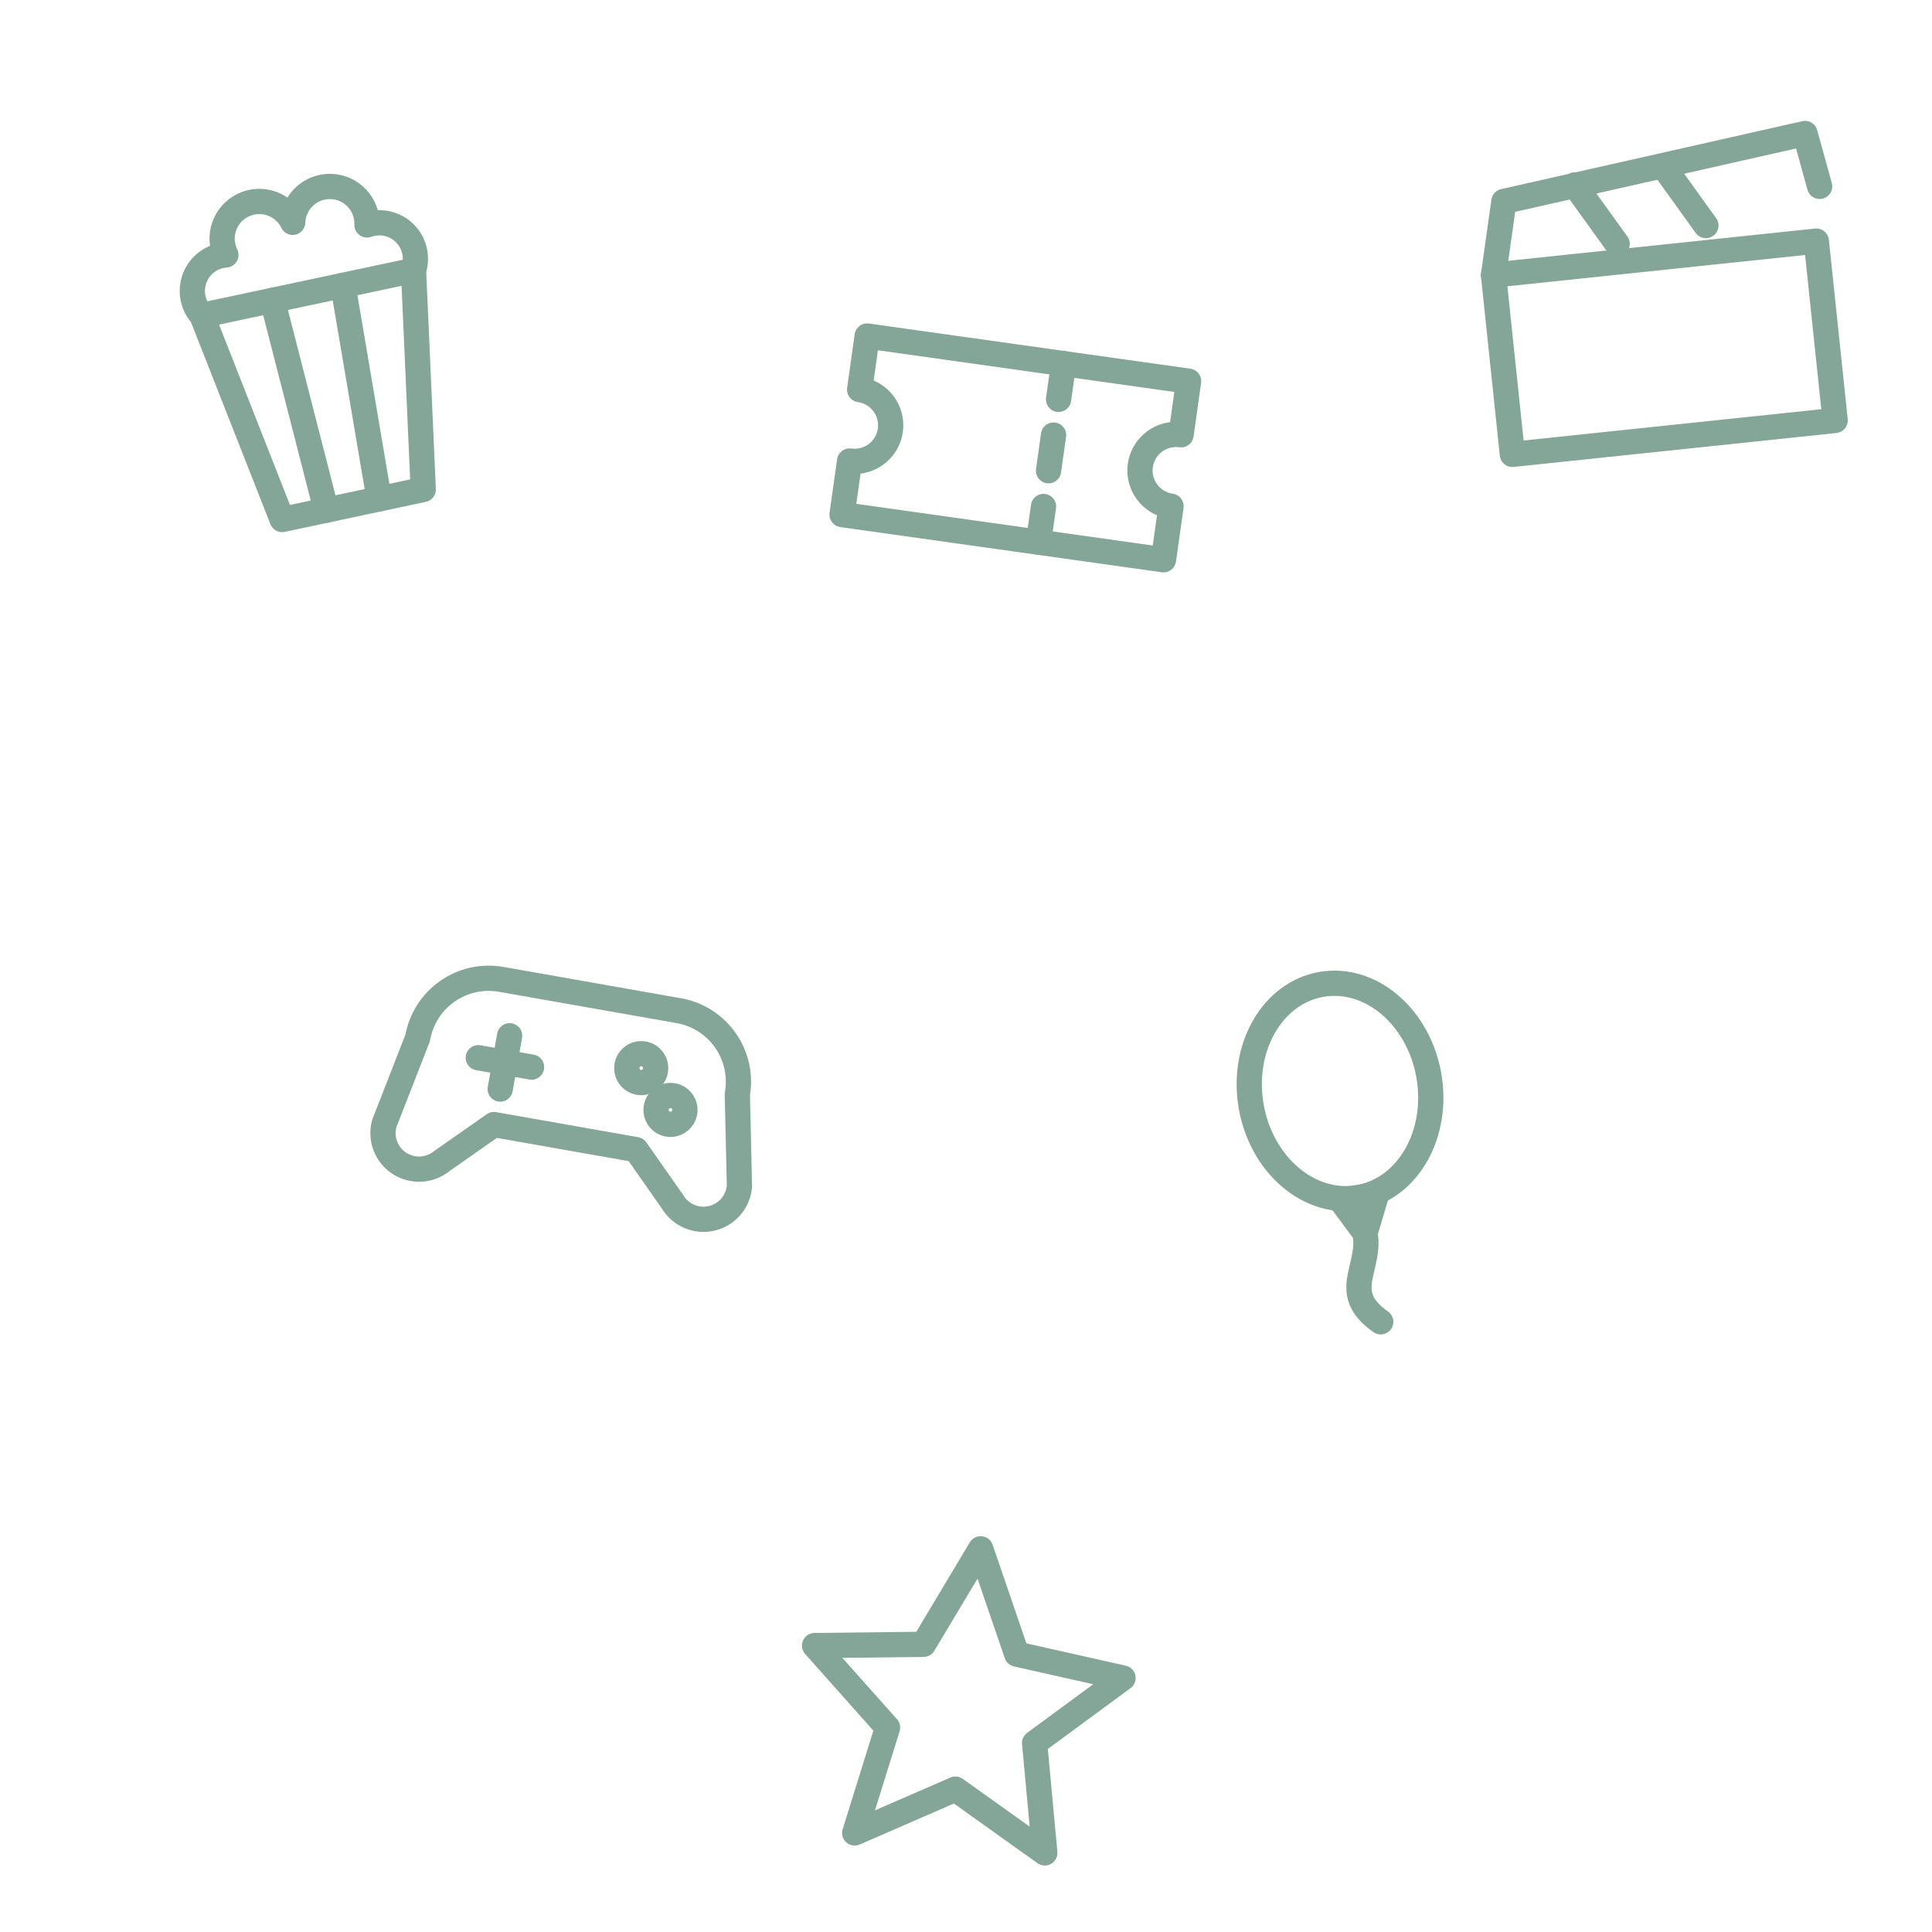
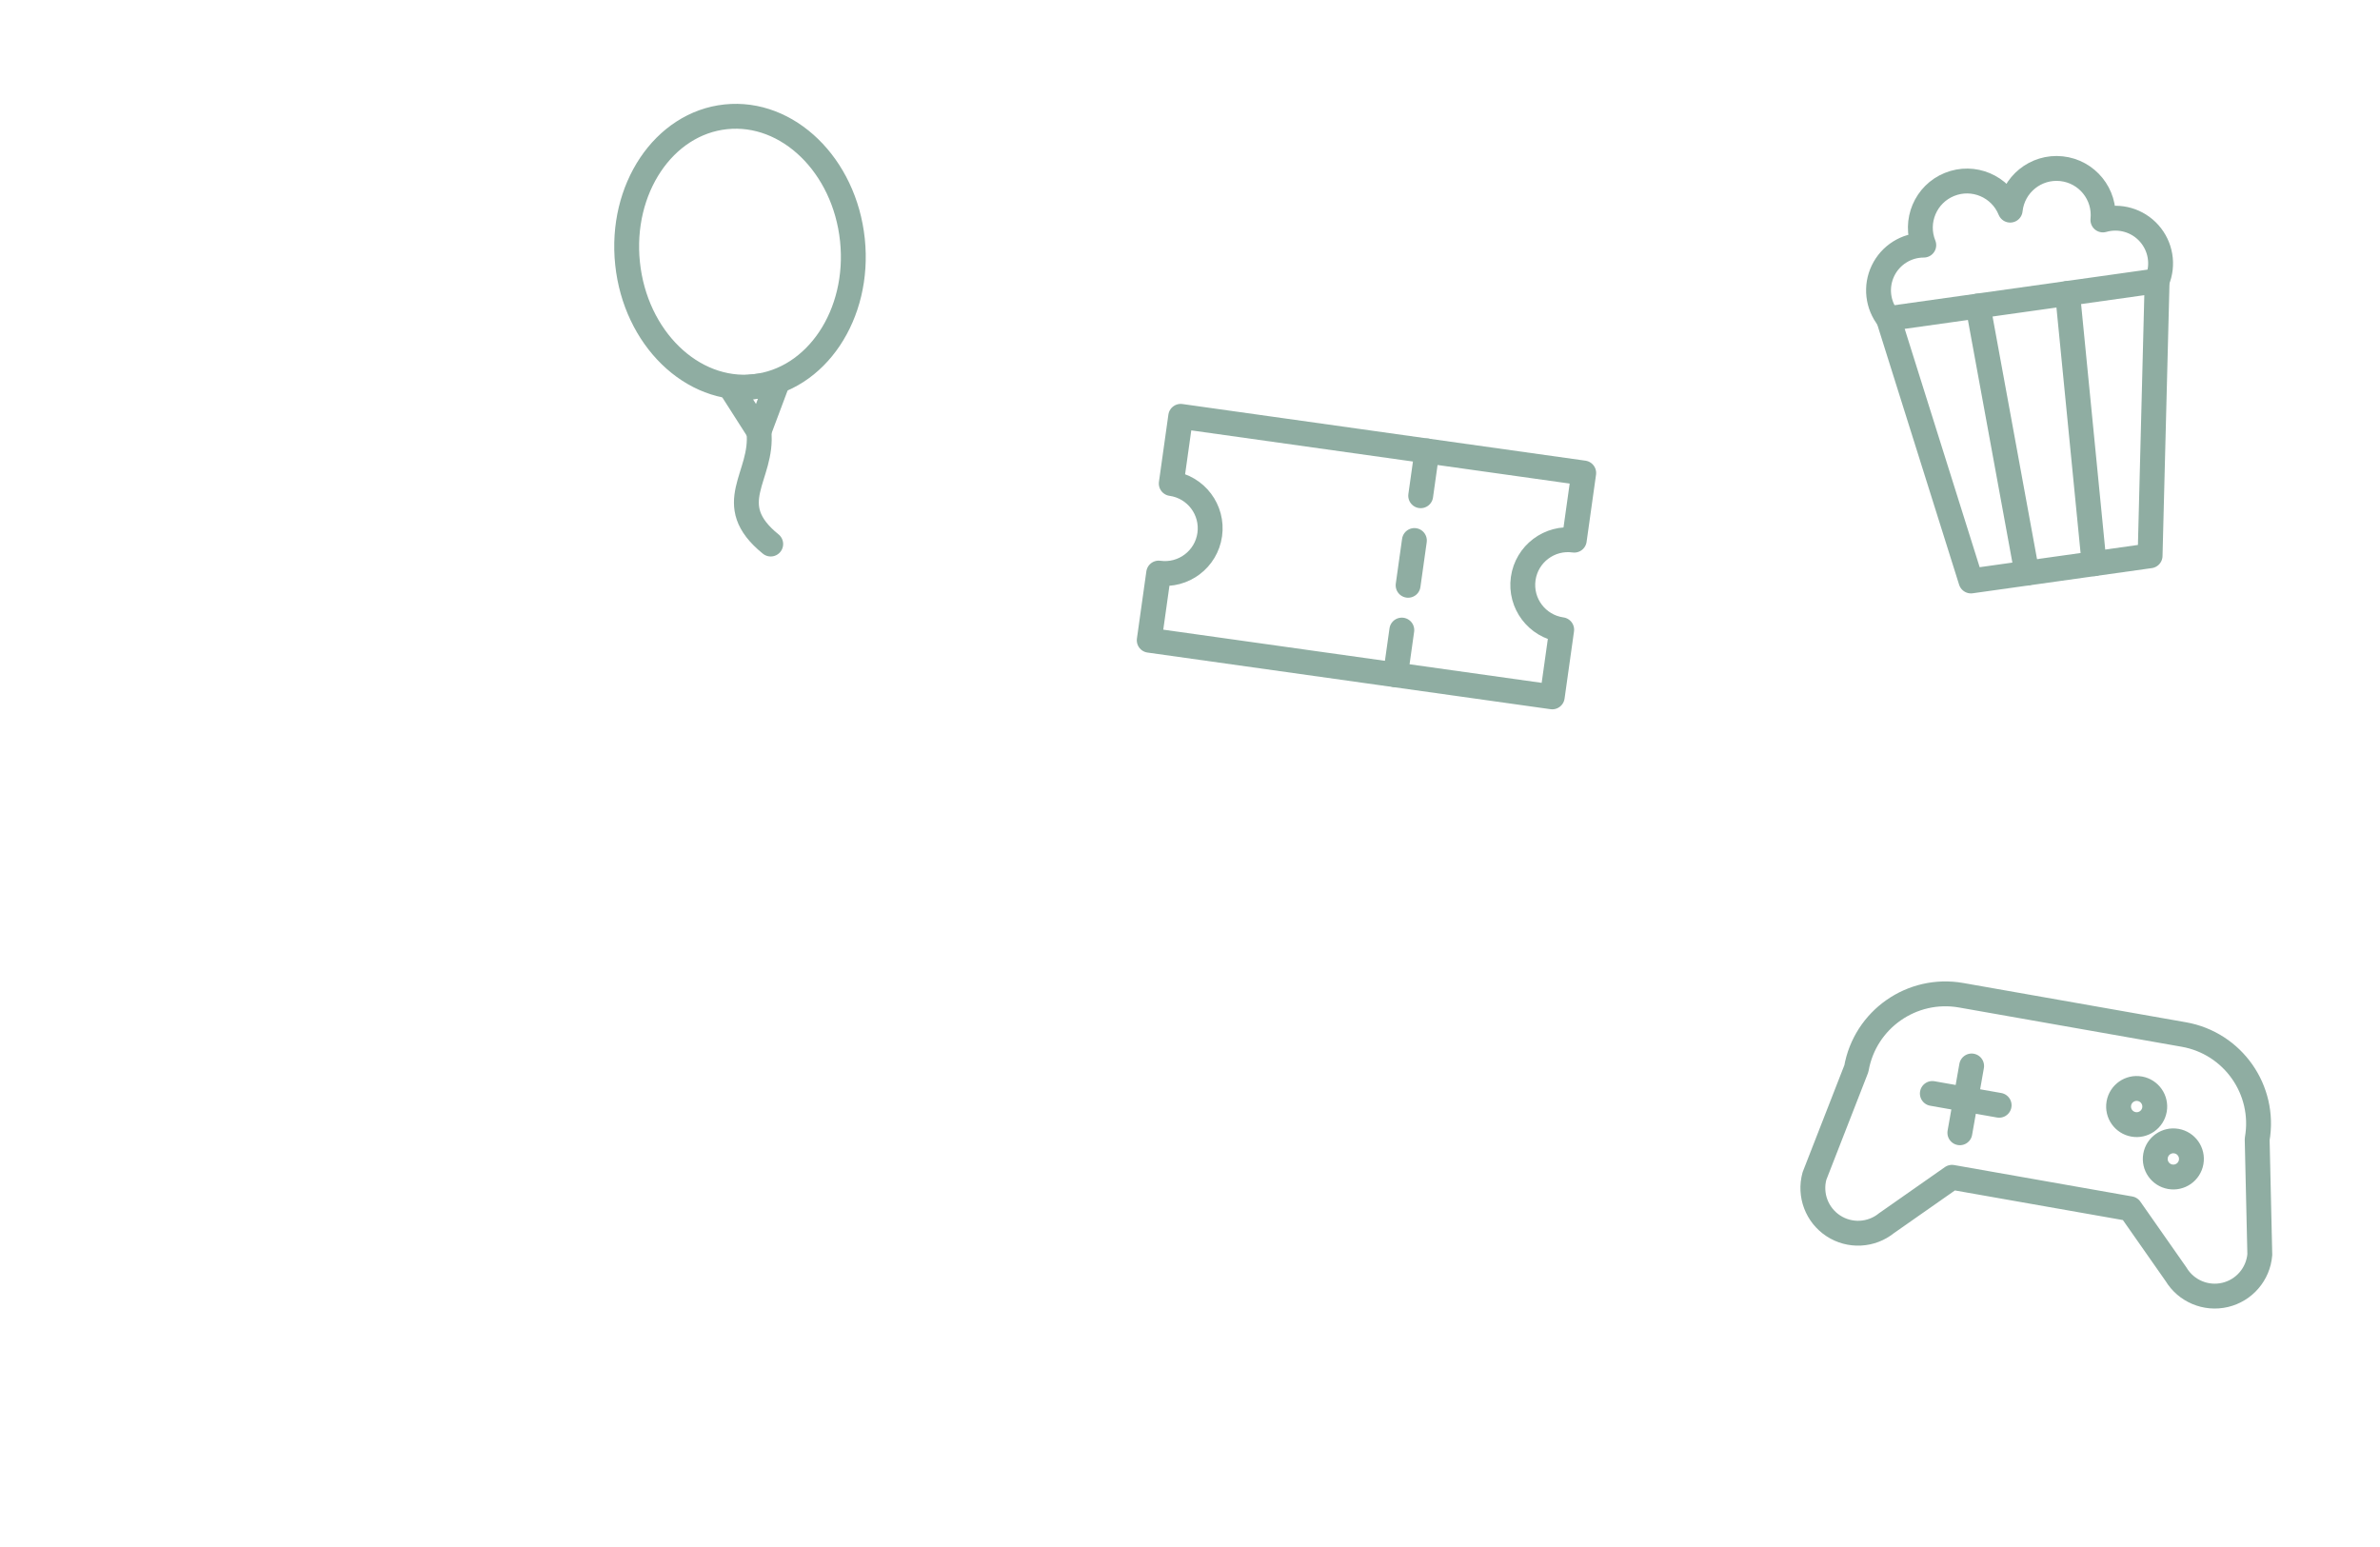
- <svg xmlns="http://www.w3.org/2000/svg" width="150" height="150" viewBox="0 0 150 150" fill="none" stroke="#1F5C46" stroke-width="1.4" stroke-linecap="round" stroke-linejoin="round" opacity=".55">
-   <g transform="translate(8 10) rotate(-12 17 17) scale(1.4)">
+ <svg xmlns="http://www.w3.org/2000/svg" width="200" height="130" viewBox="0 0 200 130" fill="none" stroke="#1F5C46" stroke-width="1.1" stroke-linecap="round" stroke-linejoin="round" opacity=".5">
+   <g transform="translate(148 8) rotate(-8 23 23) scale(1.9)">
    <path d="M6 9l2 12h8l2-12z" />
    <path d="M6 9a2 2 0 0 1 2-3 2 2 0 0 1 4-1 2 2 0 0 1 4 1 2 2 0 0 1 2 3" />
    <path d="M10 9l.5 12M14 9l-.5 12" />
  </g>
-   <g transform="translate(62 18) rotate(8 17 17) scale(1.4)">
+   <g transform="translate(92 24) rotate(8 23 23) scale(1.9)">
    <path d="M3 7h18v3a2 2 0 0 0 0 4v3H3v-3a2 2 0 0 0 0-4z" />
    <path d="M14 7v2M14 11v2M14 15v2" />
  </g>
-   <g transform="translate(112 6) rotate(-6 17 17) scale(1.4)">
-     <path d="M3 10h18v10H3z" />
-     <path d="M3 10 4 6l17-2 .5 3" />
-     <path d="M8 5.5l2 3.5M13 5l2 3.5" />
-   </g>
-   <g transform="translate(28 66) rotate(10 17 17) scale(1.4)">
+   <g transform="translate(150 70) rotate(10 23 23) scale(1.9)">
    <path d="M7 8h10a4 4 0 0 1 4 4l1 5a2 2 0 0 1-3.5 1.5L16 16H8l-2.5 2.5A2 2 0 0 1 2 17l1-5a4 4 0 0 1 4-4z" />
    <path d="M8 11v3M6.5 12.5h3" />
    <circle cx="15.5" cy="11.5" r=".8" />
    <circle cx="17.5" cy="13.5" r=".8" />
  </g>
-   <g transform="translate(88 72) rotate(-10 17 17) scale(1.4)">
+   <g transform="translate(40 4) rotate(-6 23 23) scale(1.9)">
    <path d="M12 3a5 6 0 0 1 0 12a5 6 0 0 1 0-12z" />
    <path d="M11 15h2l-1 2z" />
    <path d="M12 17c0 2-2 3 0 5" />
  </g>
-   <g transform="translate(58 116) rotate(6 17 17) scale(1.4)">
-     <path d="M12 3l2.6 5.6 6 .7-4.5 4.1 1.2 6L12 16.4l-5.3 3 1.2-6-4.5-4.1 6-.7z" />
-   </g>
</svg>
